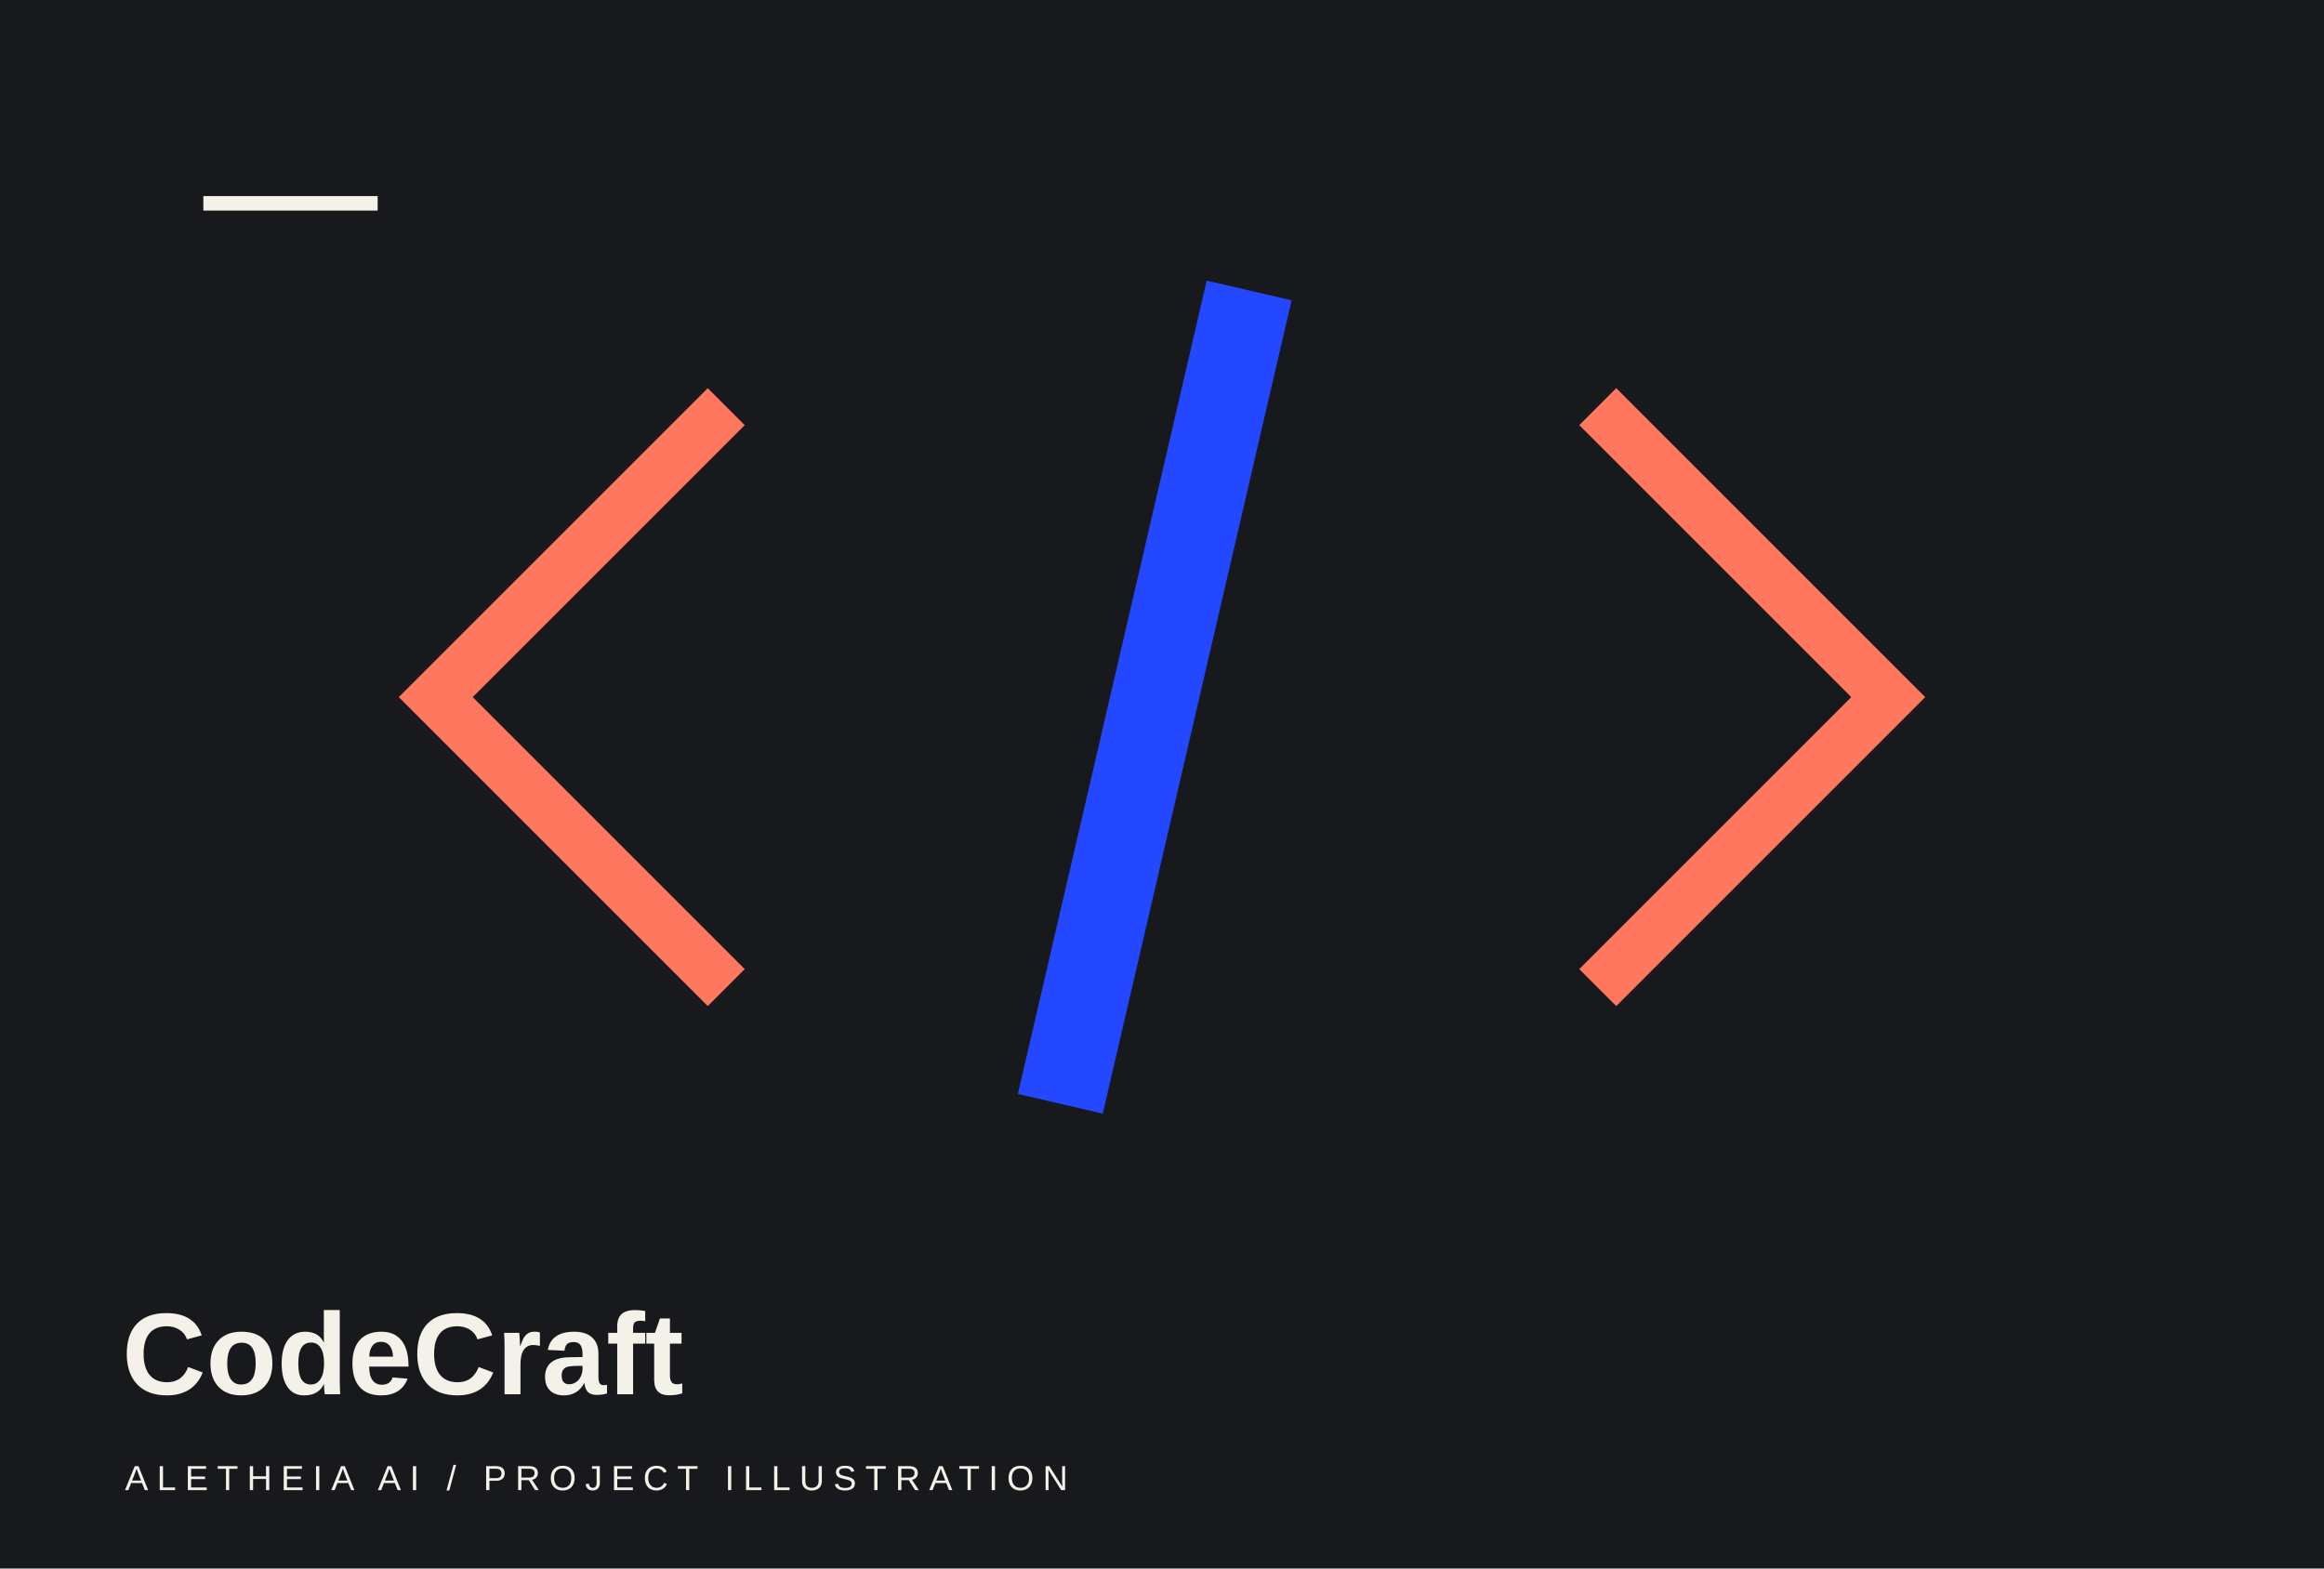
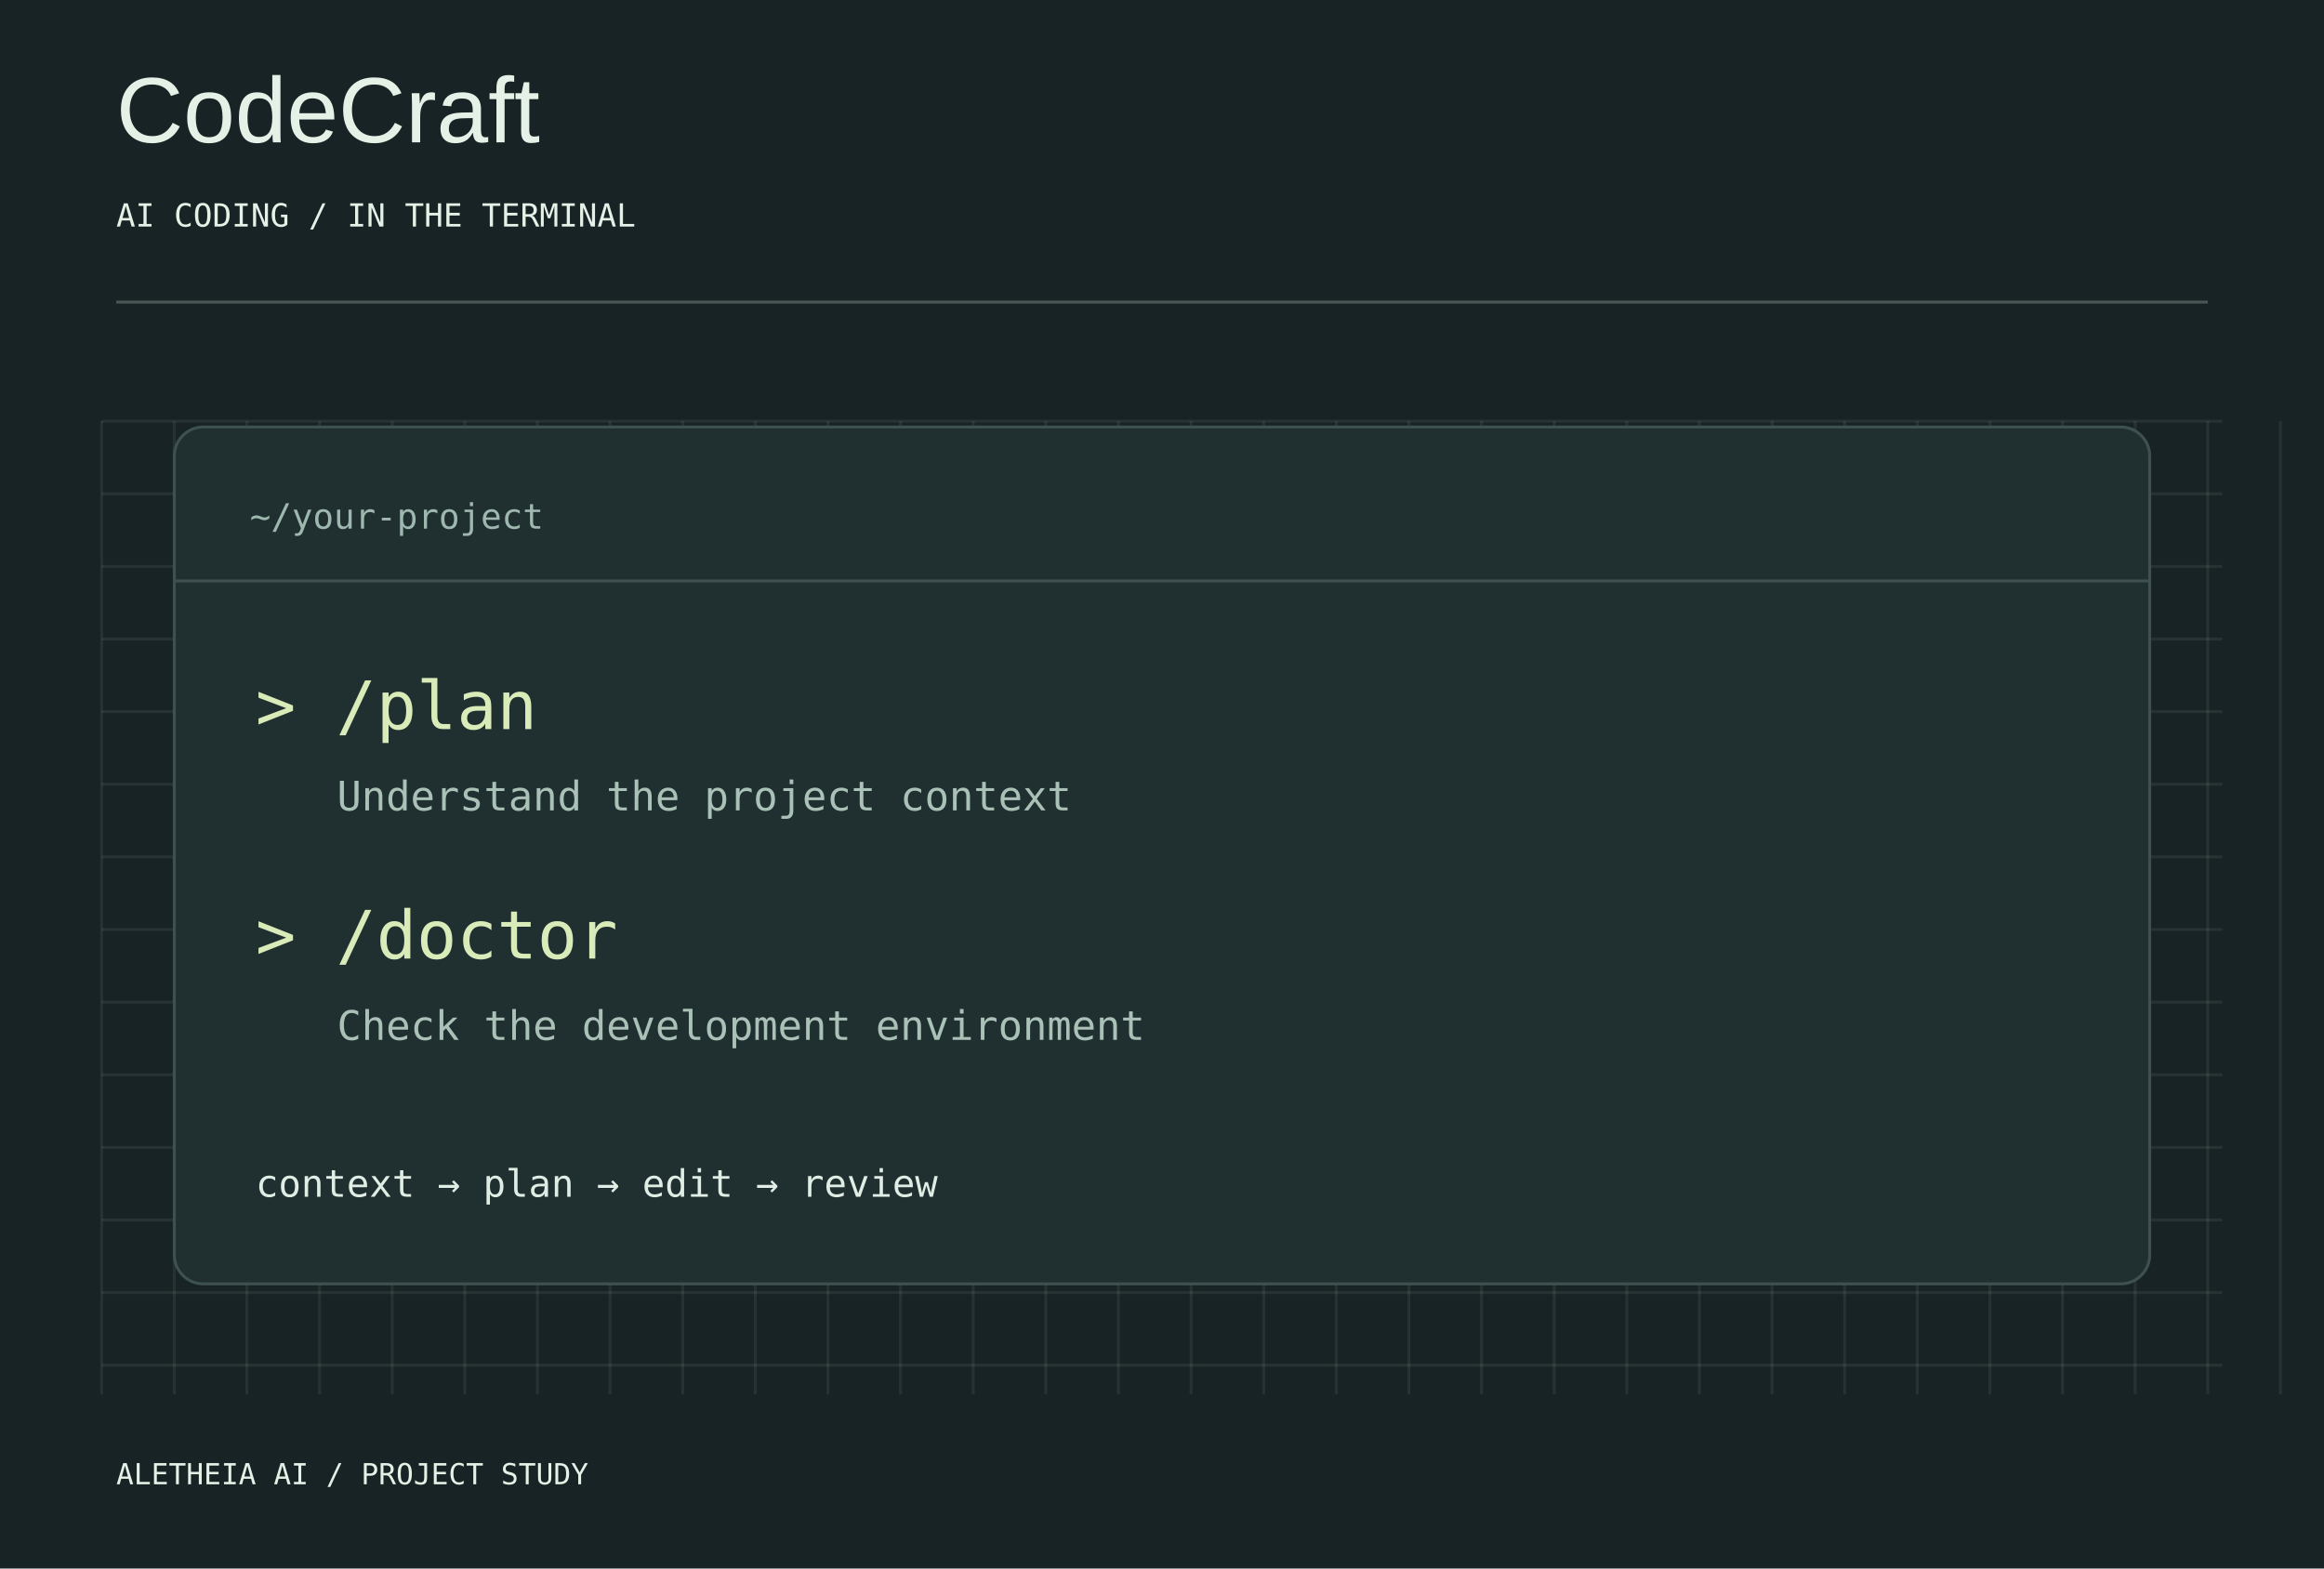
<svg xmlns="http://www.w3.org/2000/svg" width="800" height="540" viewBox="0 0 800 540">
-   <rect width="800" height="540" fill="#17191C" />
-   <path d="M250 140L150 240 250 340M550 140L650 240 550 340" fill="none" stroke="#FF775E" stroke-width="18" />
-   <path d="M430 100L365 380" stroke="#2448FF" stroke-width="30" />
-   <path d="M70 70h60" stroke="#F4F1E9" stroke-width="5" />
-   <text x="42" y="480" font-family="Arial,sans-serif" font-size="40" font-weight="700" fill="#F4F1E9">CodeCraft</text>
-   <text x="43" y="513" font-family="Arial,sans-serif" font-size="12" letter-spacing="3" fill="#F4F1E9">ALETHEIA AI / PROJECT ILLUSTRATION</text>
+   <rect width="800" height="540" fill="#172324" />
+   <g stroke="#e5f0e6" stroke-opacity=".08">
+     <path d="M35 145V480" />
+     <path d="M60 145V480" />
+     <path d="M85 145V480" />
+     <path d="M110 145V480" />
+     <path d="M135 145V480" />
+     <path d="M160 145V480" />
+     <path d="M185 145V480" />
+     <path d="M210 145V480" />
+     <path d="M235 145V480" />
+     <path d="M260 145V480" />
+     <path d="M285 145V480" />
+     <path d="M310 145V480" />
+     <path d="M335 145V480" />
+     <path d="M360 145V480" />
+     <path d="M385 145V480" />
+     <path d="M410 145V480" />
+     <path d="M435 145V480" />
+     <path d="M460 145V480" />
+     <path d="M485 145V480" />
+     <path d="M510 145V480" />
+     <path d="M535 145V480" />
+     <path d="M560 145V480" />
+     <path d="M585 145V480" />
+     <path d="M610 145V480" />
+     <path d="M635 145V480" />
+     <path d="M660 145V480" />
+     <path d="M685 145V480" />
+     <path d="M710 145V480" />
+     <path d="M735 145V480" />
+     <path d="M760 145V480" />
+     <path d="M785 145V480" />
+     <path d="M35 145H765" />
+     <path d="M35 170H765" />
+     <path d="M35 195H765" />
+     <path d="M35 220H765" />
+     <path d="M35 245H765" />
+     <path d="M35 270H765" />
+     <path d="M35 295H765" />
+     <path d="M35 320H765" />
+     <path d="M35 345H765" />
+     <path d="M35 370H765" />
+     <path d="M35 395H765" />
+     <path d="M35 420H765" />
+     <path d="M35 445H765" />
+     <path d="M35 470H765" />
+   </g>
+   <text x="40" y="49" font-family="Arial, sans-serif" font-size="32" fill="#e5f0e6">CodeCraft</text>
+   <text x="40" y="78" font-family="monospace" font-size="11" fill="#e5f0e6">AI CODING / IN THE TERMINAL</text>
+   <path d="M40 104H760" stroke="#e5f0e6" stroke-opacity=".25" />
+   <rect x="60" y="147" width="680" height="295" rx="10" fill="#202f30" stroke="#3e5150" />
+   <text x="86" y="182" font-family="monospace" font-size="12" fill="#9eb8af">~/your-project</text>
+   <path d="M60 200H740" stroke="#3e5150" />
+   <text x="88" y="251" font-family="monospace" font-size="23" fill="#d9ebb9">&gt; /plan</text>
+   <text x="116" y="279" font-family="monospace" font-size="14" fill="#aac1b7">Understand the project context</text>
+   <text x="88" y="330" font-family="monospace" font-size="23" fill="#d9ebb9">&gt; /doctor</text>
+   <text x="116" y="358" font-family="monospace" font-size="14" fill="#aac1b7">Check the development environment</text>
+   <text x="88" y="412" font-family="monospace" font-size="13" fill="#dfede4">context → plan → edit → review</text>
+   <text x="40" y="511" font-family="monospace" font-size="10" fill="#e5f0e6">ALETHEIA AI / PROJECT STUDY</text>
</svg>
